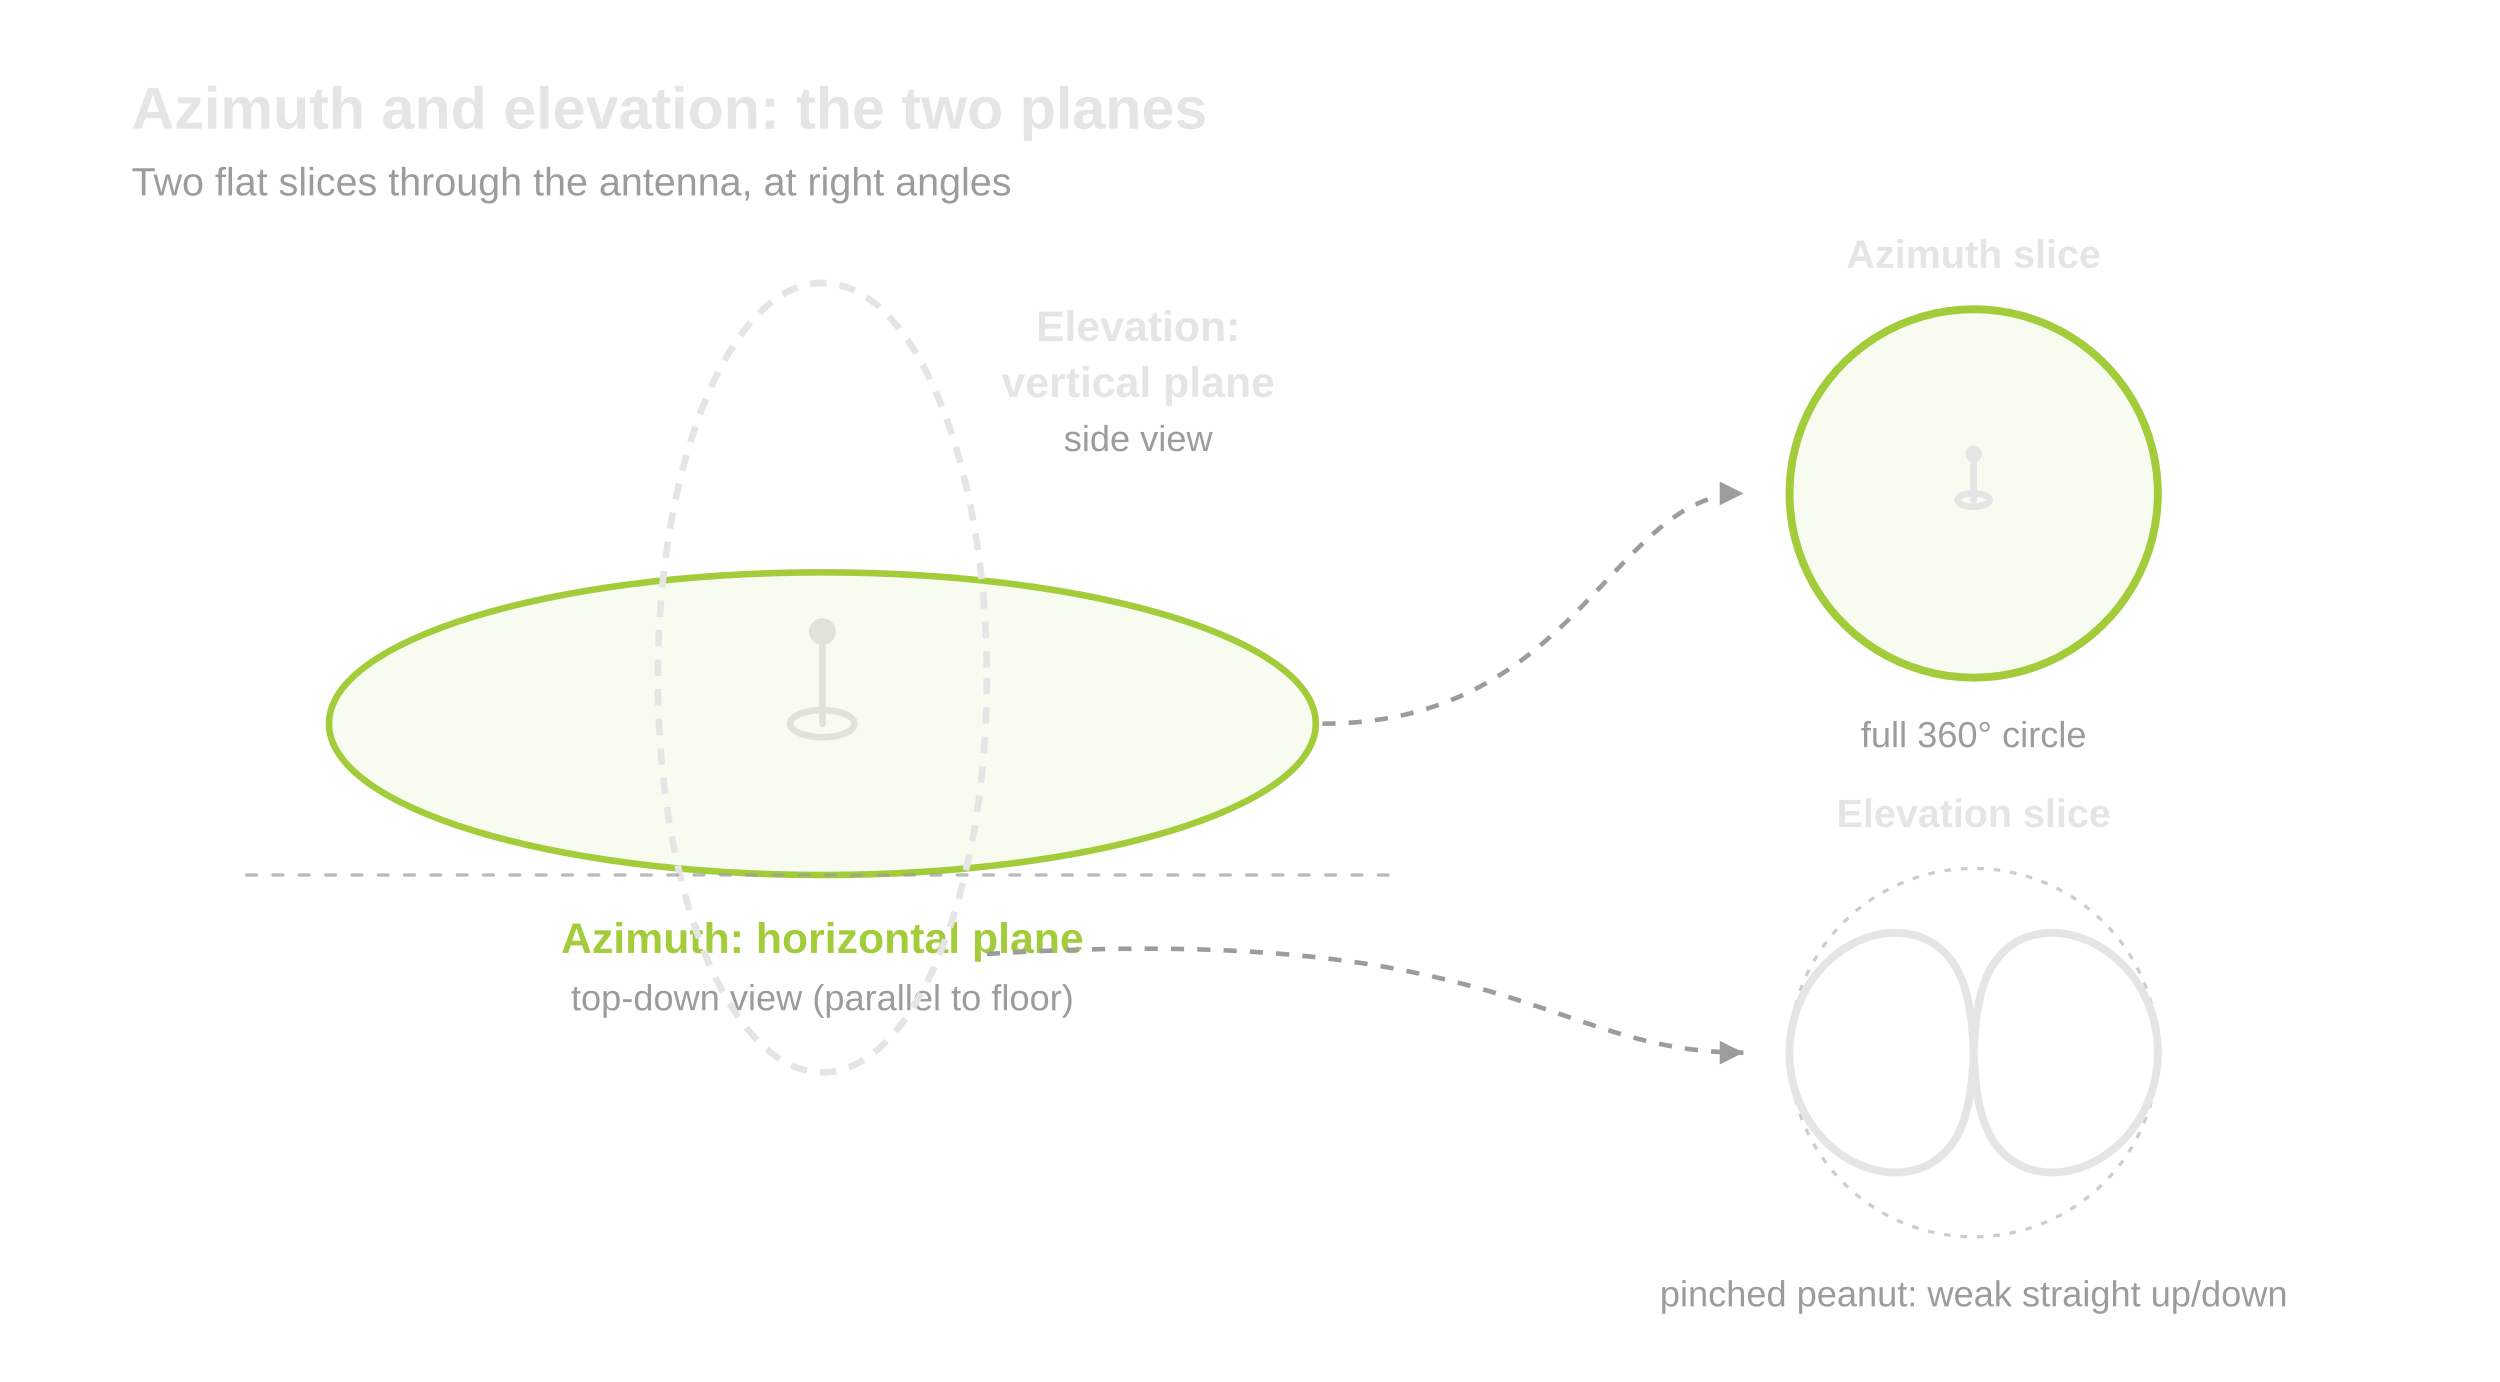
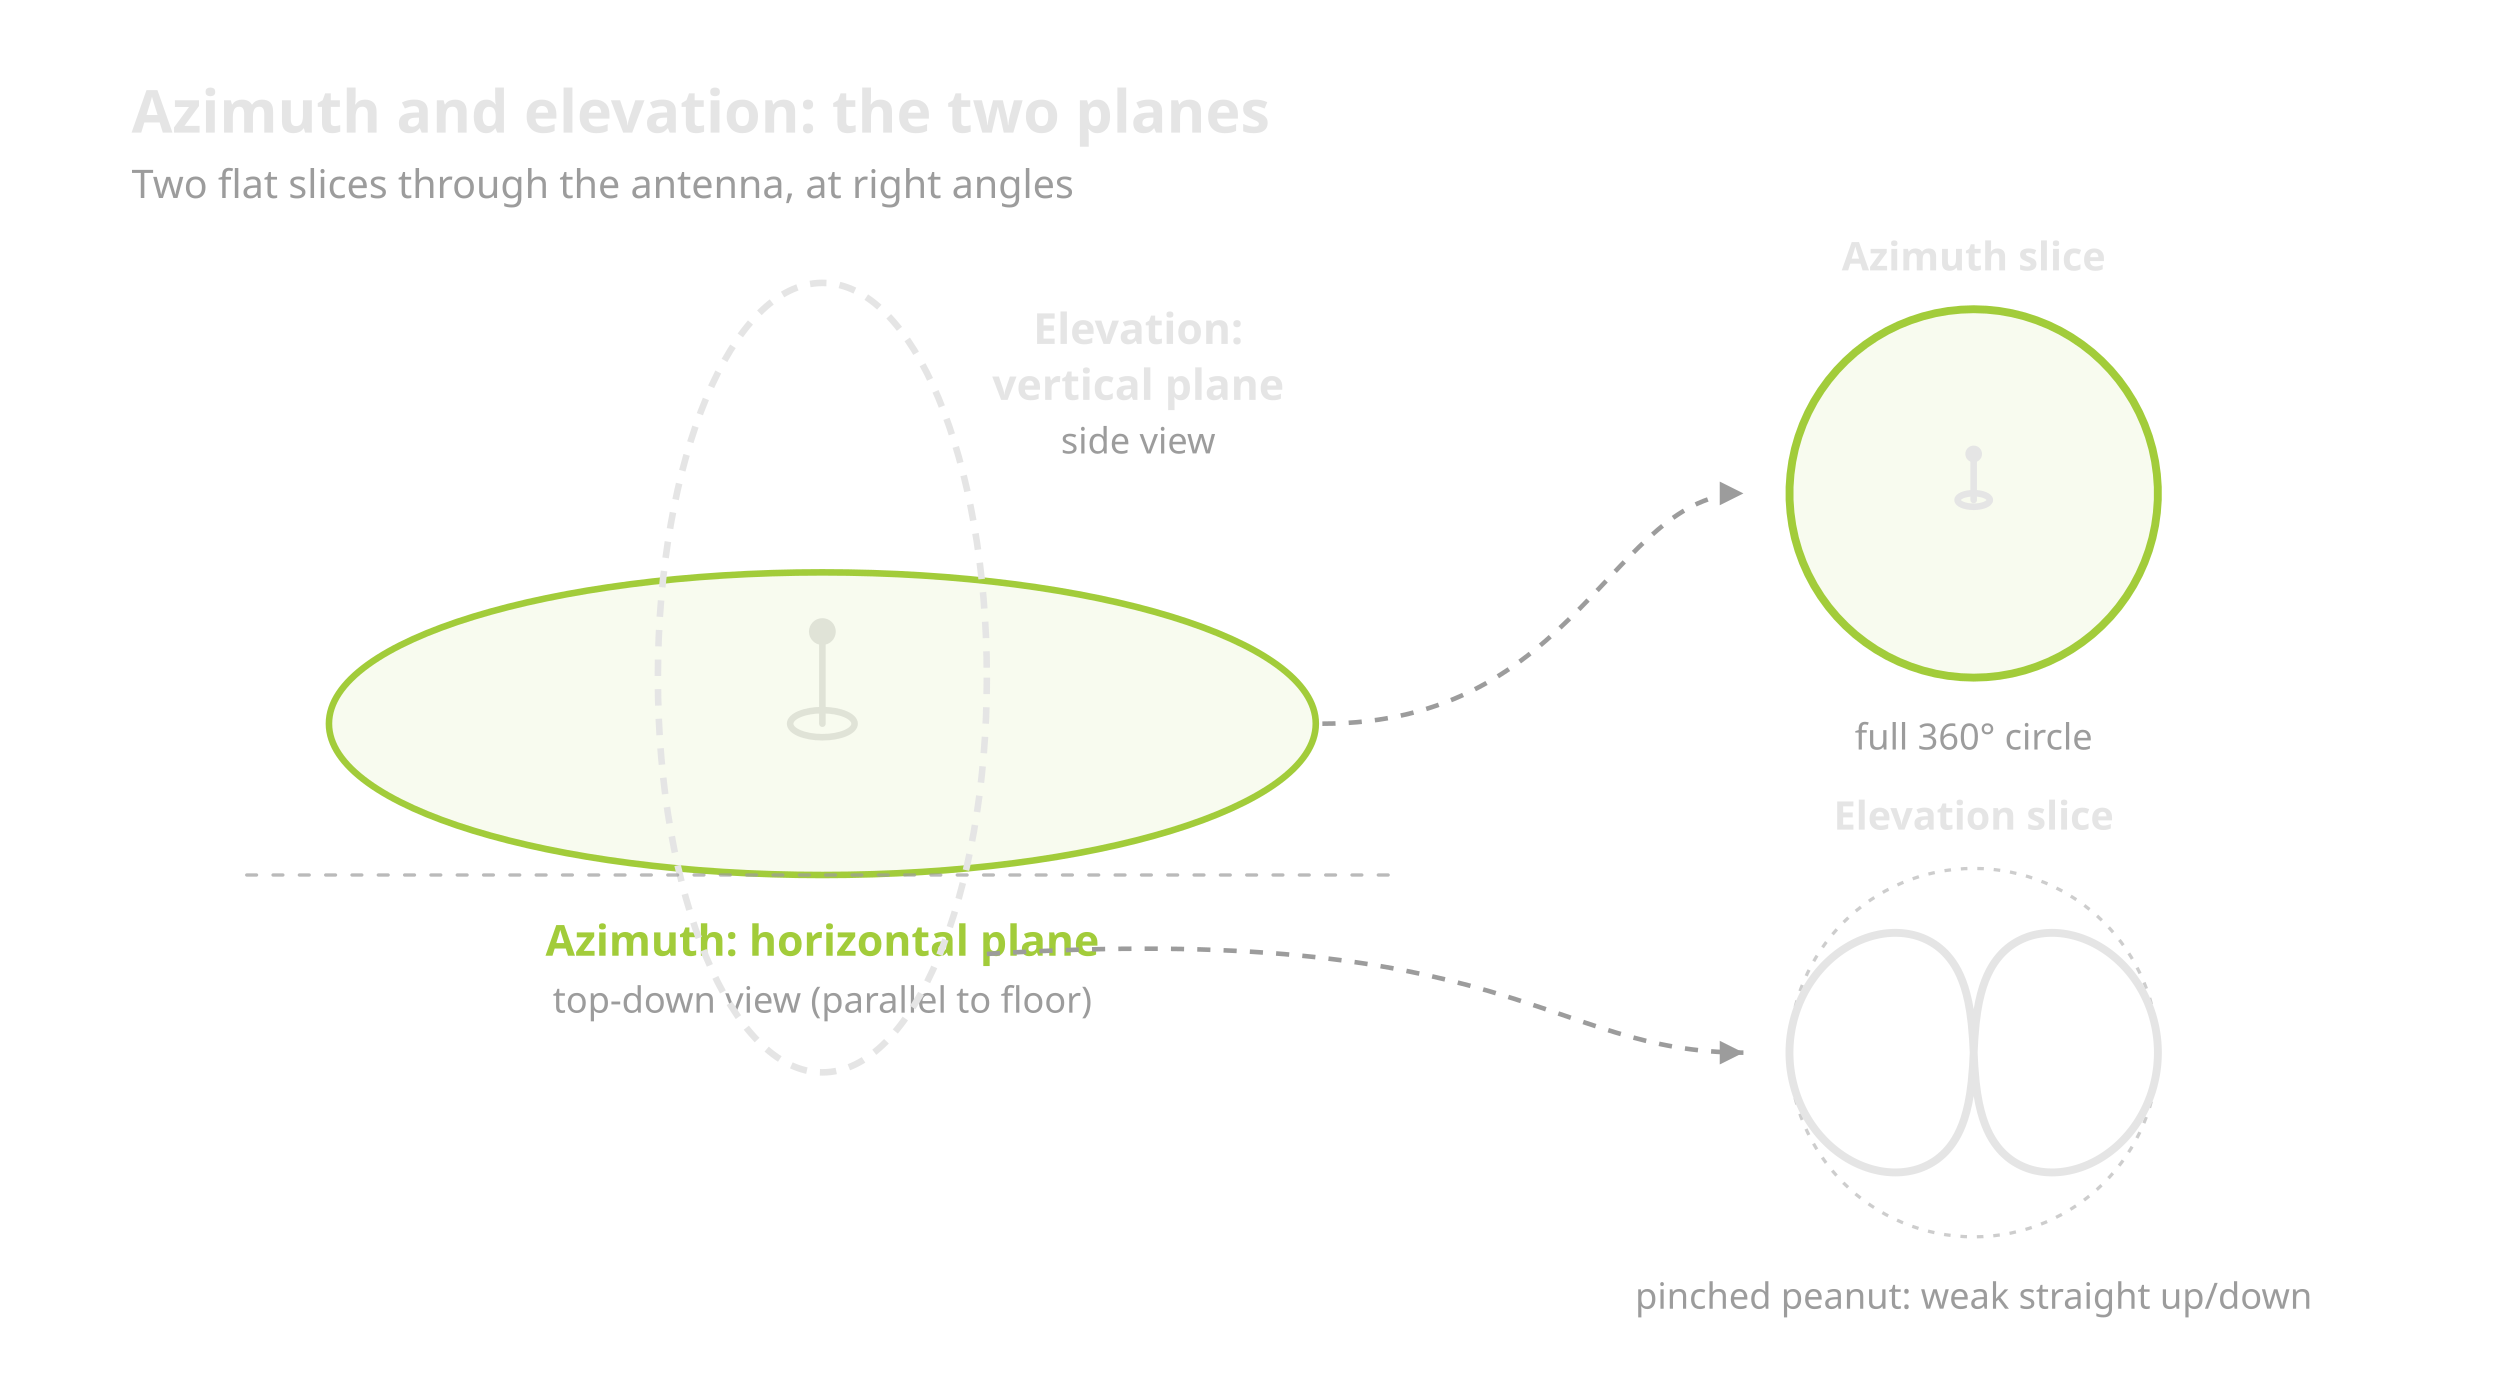
<svg xmlns="http://www.w3.org/2000/svg" viewBox="0 0 760 420" width="760" height="420" role="img" aria-label="Azimuth (horizontal) and elevation (vertical) cutting planes through an antenna, each producing its flat polar slice: a full circle in azimuth and a pinched peanut in elevation">
  <defs>
  </defs>
-   <text x="40" y="34" font-family="'IBM Plex Sans','Helvetica Neue',Arial,sans-serif" font-size="18" fill="#E5E5E5" text-anchor="start" font-weight="700" letter-spacing="0" dominant-baseline="middle">Azimuth and elevation: the two planes</text>
-   <text x="40" y="56" font-family="'IBM Plex Sans','Helvetica Neue',Arial,sans-serif" font-size="12" fill="#9C9C9C" text-anchor="start" font-weight="400" letter-spacing="0" dominant-baseline="middle">Two flat slices through the antenna, at right angles</text>
+   <text x="40" y="40.3" font-family="IBM Plex Sans" font-size="18" fill="#E5E5E5" text-anchor="start" font-weight="700" letter-spacing="0">Azimuth and elevation: the two planes</text>
+   <text x="40" y="60.2" font-family="IBM Plex Sans" font-size="12" fill="#9C9C9C" text-anchor="start" font-weight="400" letter-spacing="0">Two flat slices through the antenna, at right angles</text>
  <g>
    <path d="M250 220 L250 192" stroke="#E5E5E5" fill="none" stroke-width="2" stroke-linecap="round" stroke-linejoin="round" opacity="1" />
    <circle cx="250" cy="192" r="3.08" stroke="#E5E5E5" stroke-width="2" fill="#E5E5E5" opacity="1" />
    <ellipse cx="250" cy="220" rx="9.8" ry="4.12" stroke="#E5E5E5" stroke-width="2" fill="none" />
  </g>
  <g>
    <ellipse cx="250" cy="220" rx="150" ry="46" stroke="#A2CC3A" stroke-width="2" fill="rgba(162,204,58,0.08)" />
  </g>
-   <text x="250" y="286" font-family="'IBM Plex Sans','Helvetica Neue',Arial,sans-serif" font-size="13" fill="#A2CC3A" text-anchor="middle" font-weight="600" letter-spacing="0" dominant-baseline="middle">Azimuth: horizontal plane</text>
-   <text x="250" y="304" font-family="'IBM Plex Sans','Helvetica Neue',Arial,sans-serif" font-size="11" fill="#9C9C9C" text-anchor="middle" font-weight="400" letter-spacing="0" dominant-baseline="middle">top-down view (parallel to floor)</text>
+   <text x="250" y="290.55" font-family="IBM Plex Sans" font-size="13" fill="#A2CC3A" text-anchor="middle" font-weight="600" letter-spacing="0">Azimuth: horizontal plane</text>
+   <text x="250" y="307.85" font-family="IBM Plex Sans" font-size="11" fill="#9C9C9C" text-anchor="middle" font-weight="400" letter-spacing="0">top-down view (parallel to floor)</text>
  <ellipse cx="250" cy="206" rx="50" ry="120" stroke="#E5E5E5" stroke-width="2" fill="none" stroke-dasharray="5 4" />
-   <text x="346" y="100" font-family="'IBM Plex Sans','Helvetica Neue',Arial,sans-serif" font-size="13" fill="#E5E5E5" text-anchor="middle" font-weight="600" letter-spacing="0" dominant-baseline="middle">Elevation:</text>
-   <text x="346" y="117" font-family="'IBM Plex Sans','Helvetica Neue',Arial,sans-serif" font-size="13" fill="#E5E5E5" text-anchor="middle" font-weight="600" letter-spacing="0" dominant-baseline="middle">vertical plane</text>
-   <text x="346" y="134" font-family="'IBM Plex Sans','Helvetica Neue',Arial,sans-serif" font-size="11" fill="#9C9C9C" text-anchor="middle" font-weight="400" letter-spacing="0" dominant-baseline="middle">side view</text>
+   <text x="346" y="104.55" font-family="IBM Plex Sans" font-size="13" fill="#E5E5E5" text-anchor="middle" font-weight="600" letter-spacing="0">Elevation:</text>
+   <text x="346" y="121.55" font-family="IBM Plex Sans" font-size="13" fill="#E5E5E5" text-anchor="middle" font-weight="600" letter-spacing="0">vertical plane</text>
+   <text x="346" y="137.85" font-family="IBM Plex Sans" font-size="11" fill="#9C9C9C" text-anchor="middle" font-weight="400" letter-spacing="0">side view</text>
  <line x1="75" y1="266" x2="425" y2="266" stroke="#9C9C9C" stroke-width="1" stroke-linecap="round" stroke-dasharray="3 5" opacity="0.7" />
  <circle cx="600" cy="150" r="56" stroke="#9C9C9C" stroke-width="1" fill="none" stroke-dasharray="2 3" opacity="0.5" />
  <path d="M600.00 94.00 L603.91 94.14 L607.79 94.54 L611.64 95.22 L615.44 96.17 L619.15 97.38 L622.78 98.84 L626.29 100.55 L629.68 102.51 L632.92 104.70 L636.00 107.10 L638.90 109.72 L641.62 112.53 L644.13 115.52 L646.43 118.69 L648.50 122.00 L650.33 125.45 L651.92 129.02 L653.26 132.70 L654.34 136.45 L655.15 140.28 L655.69 144.15 L655.97 148.05 L655.97 151.95 L655.69 155.85 L655.15 159.72 L654.34 163.55 L653.26 167.30 L651.92 170.98 L650.33 174.55 L648.50 178.00 L646.43 181.31 L644.13 184.48 L641.62 187.47 L638.90 190.28 L636.00 192.90 L632.92 195.30 L629.68 197.49 L626.29 199.45 L622.78 201.16 L619.15 202.62 L615.44 203.83 L611.64 204.78 L607.79 205.46 L603.91 205.86 L600.00 206.00 L596.09 205.86 L592.21 205.46 L588.36 204.78 L584.56 203.83 L580.85 202.62 L577.22 201.16 L573.71 199.45 L570.32 197.49 L567.08 195.30 L564.00 192.90 L561.10 190.28 L558.38 187.47 L555.87 184.48 L553.57 181.31 L551.50 178.00 L549.67 174.55 L548.08 170.98 L546.74 167.30 L545.66 163.55 L544.85 159.72 L544.31 155.85 L544.03 151.95 L544.03 148.05 L544.31 144.15 L544.85 140.28 L545.66 136.45 L546.74 132.70 L548.08 129.02 L549.67 125.45 L551.50 122.00 L553.57 118.69 L555.87 115.52 L558.38 112.53 L561.10 109.72 L564.00 107.10 L567.08 104.70 L570.32 102.51 L573.71 100.55 L577.22 98.84 L580.85 97.38 L584.56 96.17 L588.36 95.22 L592.21 94.54 L596.09 94.14 L600.00 94.00 Z" stroke="#A2CC3A" fill="rgba(162,204,58,0.08)" stroke-width="2.4" stroke-linecap="round" stroke-linejoin="round" opacity="1" />
  <g>
    <path d="M600 152 L600 138" stroke="#E5E5E5" fill="none" stroke-width="2" stroke-linecap="round" stroke-linejoin="round" opacity="1" />
    <circle cx="600" cy="138" r="1.54" stroke="#E5E5E5" stroke-width="2" fill="#E5E5E5" opacity="1" />
    <ellipse cx="600" cy="152" rx="4.9" ry="2.06" stroke="#E5E5E5" stroke-width="2" fill="none" />
  </g>
-   <text x="600" y="78" font-family="'IBM Plex Sans','Helvetica Neue',Arial,sans-serif" font-size="12" fill="#E5E5E5" text-anchor="middle" font-weight="600" letter-spacing="0" dominant-baseline="middle">Azimuth slice</text>
-   <text x="600" y="96" font-family="'IBM Plex Sans','Helvetica Neue',Arial,sans-serif" font-size="1" fill="#9C9C9C" text-anchor="middle" font-weight="400" letter-spacing="0" dominant-baseline="middle" />
-   <text x="600" y="224" font-family="'IBM Plex Sans','Helvetica Neue',Arial,sans-serif" font-size="11" fill="#9C9C9C" text-anchor="middle" font-weight="400" letter-spacing="0" dominant-baseline="middle">full 360° circle</text>
+   <text x="600" y="82.2" font-family="IBM Plex Sans" font-size="12" fill="#E5E5E5" text-anchor="middle" font-weight="600" letter-spacing="0">Azimuth slice</text>
+   <text x="600" y="96.35" font-family="IBM Plex Sans" font-size="1" fill="#9C9C9C" text-anchor="middle" font-weight="400" letter-spacing="0" />
+   <text x="600" y="227.85" font-family="IBM Plex Sans" font-size="11" fill="#9C9C9C" text-anchor="middle" font-weight="400" letter-spacing="0">full 360° circle</text>
  <circle cx="600" cy="320" r="56" stroke="#9C9C9C" stroke-width="1" fill="none" stroke-dasharray="2 3" opacity="0.5" />
  <path d="M600.00 320.00 L600.00 320.00 L600.00 320.00 L600.22 315.74 L600.62 311.09 L601.09 307.50 L601.62 304.57 L602.20 302.12 L602.81 300.01 L603.46 298.17 L604.14 296.54 L604.84 295.09 L605.57 293.79 L606.32 292.62 L607.09 291.56 L607.88 290.60 L608.68 289.72 L609.50 288.93 L610.33 288.21 L611.17 287.55 L612.03 286.96 L612.89 286.43 L613.76 285.95 L614.64 285.52 L615.52 285.14 L616.41 284.80 L617.31 284.51 L618.21 284.26 L619.11 284.06 L620.02 283.89 L620.92 283.76 L621.83 283.66 L622.74 283.61 L623.65 283.58 L624.56 283.59 L625.46 283.64 L626.36 283.71 L627.26 283.82 L628.16 283.96 L629.05 284.13 L629.93 284.33 L630.81 284.55 L631.69 284.81 L632.55 285.09 L633.41 285.40 L634.26 285.74 L635.11 286.10 L635.94 286.49 L636.76 286.90 L637.57 287.34 L638.37 287.80 L639.16 288.29 L639.94 288.80 L640.70 289.33 L641.45 289.88 L642.19 290.46 L642.91 291.05 L643.62 291.67 L644.31 292.31 L644.99 292.97 L645.65 293.64 L646.29 294.34 L646.92 295.05 L647.53 295.78 L648.12 296.53 L648.69 297.30 L649.24 298.08 L649.78 298.87 L650.29 299.68 L650.78 300.51 L651.26 301.34 L651.71 302.20 L652.14 303.06 L652.55 303.93 L652.94 304.82 L653.30 305.72 L653.65 306.62 L653.97 307.54 L654.27 308.47 L654.54 309.40 L654.79 310.34 L655.02 311.29 L655.23 312.24 L655.41 313.20 L655.56 314.16 L655.70 315.13 L655.81 316.10 L655.89 317.07 L655.95 318.05 L655.99 319.02 L656.00 320.00 L655.99 320.98 L655.95 321.95 L655.89 322.93 L655.81 323.90 L655.70 324.87 L655.56 325.84 L655.41 326.80 L655.23 327.76 L655.02 328.71 L654.79 329.66 L654.54 330.60 L654.27 331.53 L653.97 332.46 L653.65 333.38 L653.30 334.28 L652.94 335.18 L652.55 336.07 L652.14 336.94 L651.71 337.80 L651.26 338.66 L650.78 339.49 L650.29 340.32 L649.78 341.13 L649.24 341.92 L648.69 342.70 L648.12 343.47 L647.53 344.22 L646.92 344.95 L646.29 345.66 L645.65 346.36 L644.99 347.03 L644.31 347.69 L643.62 348.33 L642.91 348.95 L642.19 349.54 L641.45 350.12 L640.70 350.67 L639.94 351.20 L639.16 351.71 L638.37 352.20 L637.57 352.66 L636.76 353.10 L635.94 353.51 L635.11 353.90 L634.26 354.26 L633.41 354.60 L632.55 354.91 L631.69 355.19 L630.81 355.45 L629.93 355.67 L629.05 355.87 L628.16 356.04 L627.26 356.18 L626.36 356.29 L625.46 356.36 L624.56 356.41 L623.65 356.42 L622.74 356.39 L621.83 356.34 L620.92 356.24 L620.02 356.11 L619.11 355.94 L618.21 355.74 L617.31 355.49 L616.41 355.20 L615.52 354.86 L614.64 354.48 L613.76 354.05 L612.89 353.57 L612.03 353.04 L611.17 352.45 L610.33 351.79 L609.50 351.07 L608.68 350.28 L607.88 349.40 L607.09 348.44 L606.32 347.38 L605.57 346.21 L604.84 344.91 L604.14 343.46 L603.46 341.83 L602.81 339.99 L602.20 337.88 L601.62 335.43 L601.09 332.50 L600.62 328.91 L600.22 324.26 L600.00 320.00 L600.00 320.00 L600.00 320.00 L600.00 320.00 L600.00 320.00 L599.78 324.26 L599.38 328.91 L598.91 332.50 L598.38 335.43 L597.80 337.88 L597.19 339.99 L596.54 341.83 L595.86 343.46 L595.16 344.91 L594.43 346.21 L593.68 347.38 L592.91 348.44 L592.12 349.40 L591.32 350.28 L590.50 351.07 L589.67 351.79 L588.83 352.45 L587.97 353.04 L587.11 353.57 L586.24 354.05 L585.36 354.48 L584.48 354.86 L583.59 355.20 L582.69 355.49 L581.79 355.74 L580.89 355.94 L579.98 356.11 L579.08 356.24 L578.17 356.34 L577.26 356.39 L576.35 356.42 L575.44 356.41 L574.54 356.36 L573.64 356.29 L572.74 356.18 L571.84 356.04 L570.95 355.87 L570.07 355.67 L569.19 355.45 L568.31 355.19 L567.45 354.91 L566.59 354.60 L565.74 354.26 L564.89 353.90 L564.06 353.51 L563.24 353.10 L562.43 352.66 L561.63 352.20 L560.84 351.71 L560.06 351.20 L559.30 350.67 L558.55 350.12 L557.81 349.54 L557.09 348.95 L556.38 348.33 L555.69 347.69 L555.01 347.03 L554.35 346.36 L553.71 345.66 L553.08 344.95 L552.47 344.22 L551.88 343.47 L551.31 342.70 L550.76 341.92 L550.22 341.13 L549.71 340.32 L549.22 339.49 L548.74 338.66 L548.29 337.80 L547.86 336.94 L547.45 336.07 L547.06 335.18 L546.70 334.28 L546.35 333.38 L546.03 332.46 L545.73 331.53 L545.46 330.60 L545.21 329.66 L544.98 328.71 L544.77 327.76 L544.59 326.80 L544.44 325.84 L544.30 324.87 L544.19 323.90 L544.11 322.93 L544.05 321.95 L544.01 320.98 L544.00 320.00 L544.01 319.02 L544.05 318.05 L544.11 317.07 L544.19 316.10 L544.30 315.13 L544.44 314.16 L544.59 313.20 L544.77 312.24 L544.98 311.29 L545.21 310.34 L545.46 309.40 L545.73 308.47 L546.03 307.54 L546.35 306.62 L546.70 305.72 L547.06 304.82 L547.45 303.93 L547.86 303.06 L548.29 302.20 L548.74 301.34 L549.22 300.51 L549.71 299.68 L550.22 298.87 L550.76 298.08 L551.31 297.30 L551.88 296.53 L552.47 295.78 L553.08 295.05 L553.71 294.34 L554.35 293.64 L555.01 292.97 L555.69 292.31 L556.38 291.67 L557.09 291.05 L557.81 290.46 L558.55 289.88 L559.30 289.33 L560.06 288.80 L560.84 288.29 L561.63 287.80 L562.43 287.34 L563.24 286.90 L564.06 286.49 L564.89 286.10 L565.74 285.74 L566.59 285.40 L567.45 285.09 L568.31 284.81 L569.19 284.55 L570.07 284.33 L570.95 284.13 L571.84 283.96 L572.74 283.82 L573.64 283.71 L574.54 283.64 L575.44 283.59 L576.35 283.58 L577.26 283.61 L578.17 283.66 L579.08 283.76 L579.98 283.89 L580.89 284.06 L581.79 284.26 L582.69 284.51 L583.59 284.80 L584.48 285.14 L585.36 285.52 L586.24 285.95 L587.11 286.43 L587.97 286.96 L588.83 287.55 L589.67 288.21 L590.50 288.93 L591.32 289.72 L592.12 290.60 L592.91 291.56 L593.68 292.62 L594.43 293.79 L595.16 295.09 L595.86 296.54 L596.54 298.17 L597.19 300.01 L597.80 302.12 L598.38 304.57 L598.91 307.50 L599.38 311.09 L599.78 315.74 L600.00 320.00 L600.00 320.00 L600.00 320.00 Z" stroke="#E5E5E5" fill="none" stroke-width="2.4" stroke-linecap="round" stroke-linejoin="round" opacity="1" />
-   <text x="600" y="248" font-family="'IBM Plex Sans','Helvetica Neue',Arial,sans-serif" font-size="12" fill="#E5E5E5" text-anchor="middle" font-weight="600" letter-spacing="0" dominant-baseline="middle">Elevation slice</text>
-   <text x="600" y="394" font-family="'IBM Plex Sans','Helvetica Neue',Arial,sans-serif" font-size="11" fill="#9C9C9C" text-anchor="middle" font-weight="400" letter-spacing="0" dominant-baseline="middle">pinched peanut: weak straight up/down</text>
+   <text x="600" y="252.2" font-family="IBM Plex Sans" font-size="12" fill="#E5E5E5" text-anchor="middle" font-weight="600" letter-spacing="0">Elevation slice</text>
+   <text x="600" y="397.85" font-family="IBM Plex Sans" font-size="11" fill="#9C9C9C" text-anchor="middle" font-weight="400" letter-spacing="0">pinched peanut: weak straight up/down</text>
  <path d="M402 220 C 480 220, 490 150, 530 150" stroke="#9C9C9C" stroke-width="1.4" fill="none" stroke-dasharray="4 4" />
  <path d="M300 290 C 460 280, 470 320, 530 320" stroke="#9C9C9C" stroke-width="1.4" fill="none" stroke-dasharray="4 4" />
  <path d="M530.00 150.00 L522.80 153.60 L522.80 146.40 Z" fill="#9C9C9C" />
  <path d="M530.00 320.00 L522.80 323.60 L522.80 316.40 Z" fill="#9C9C9C" />
</svg>
